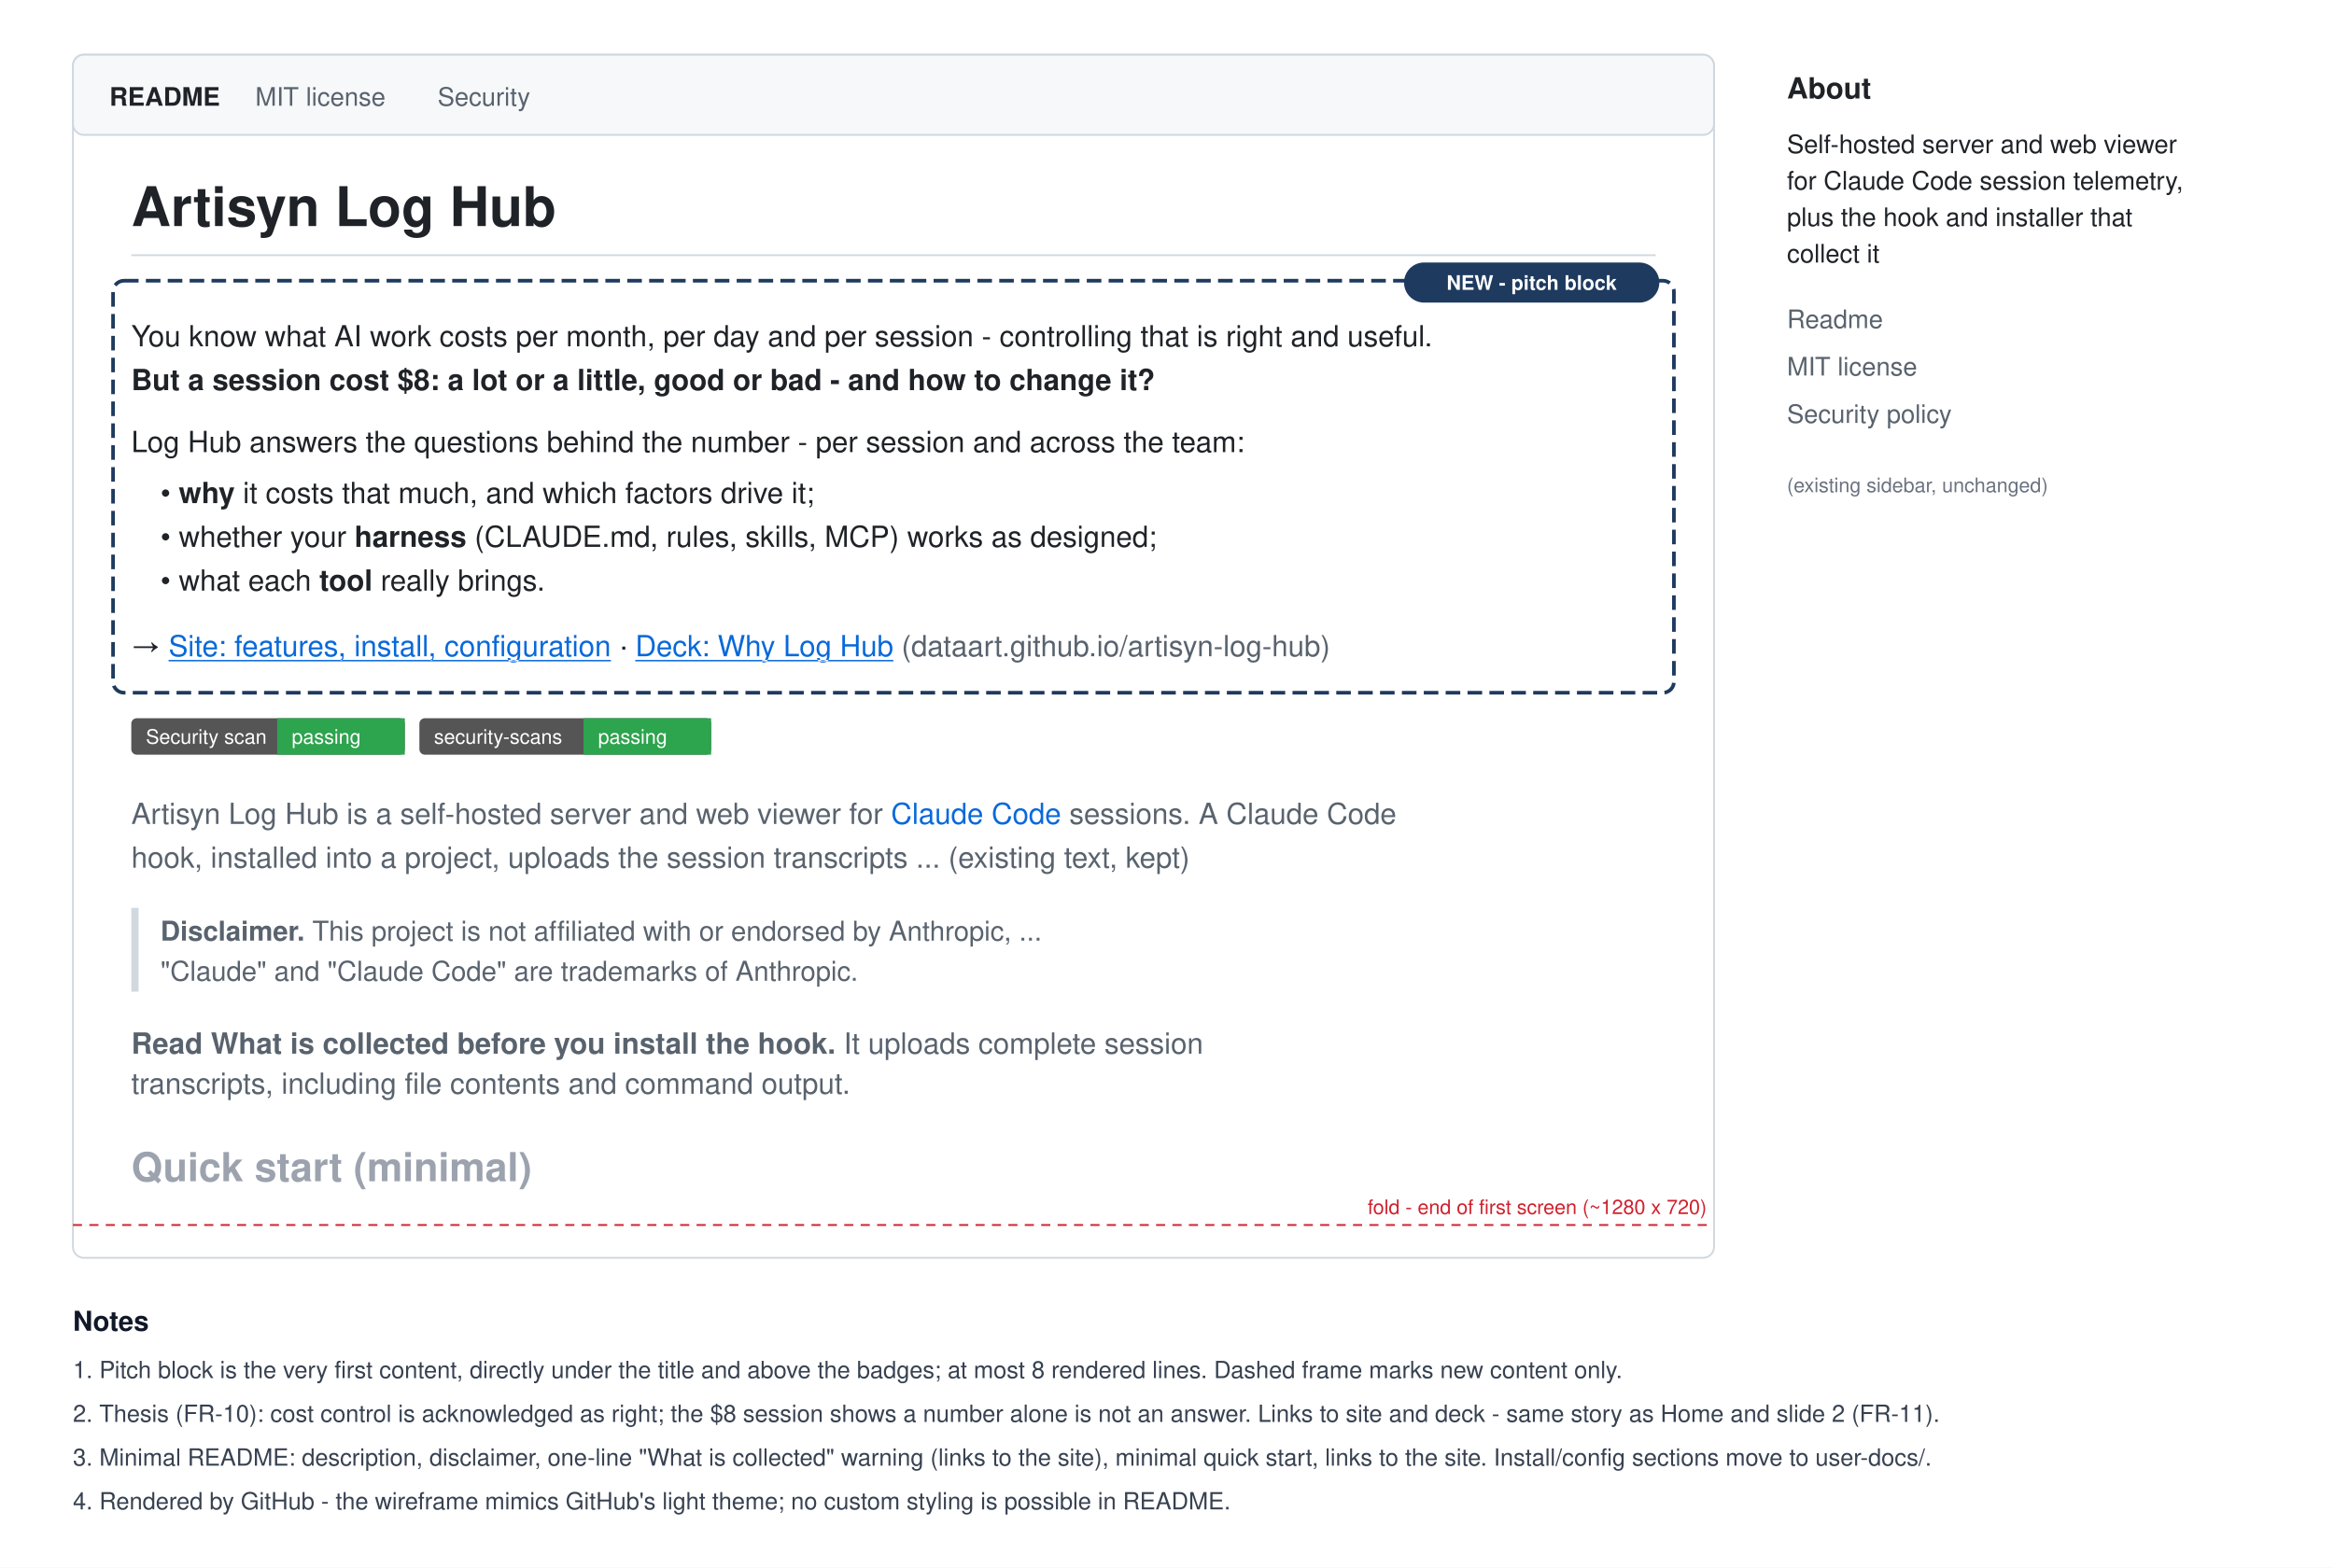
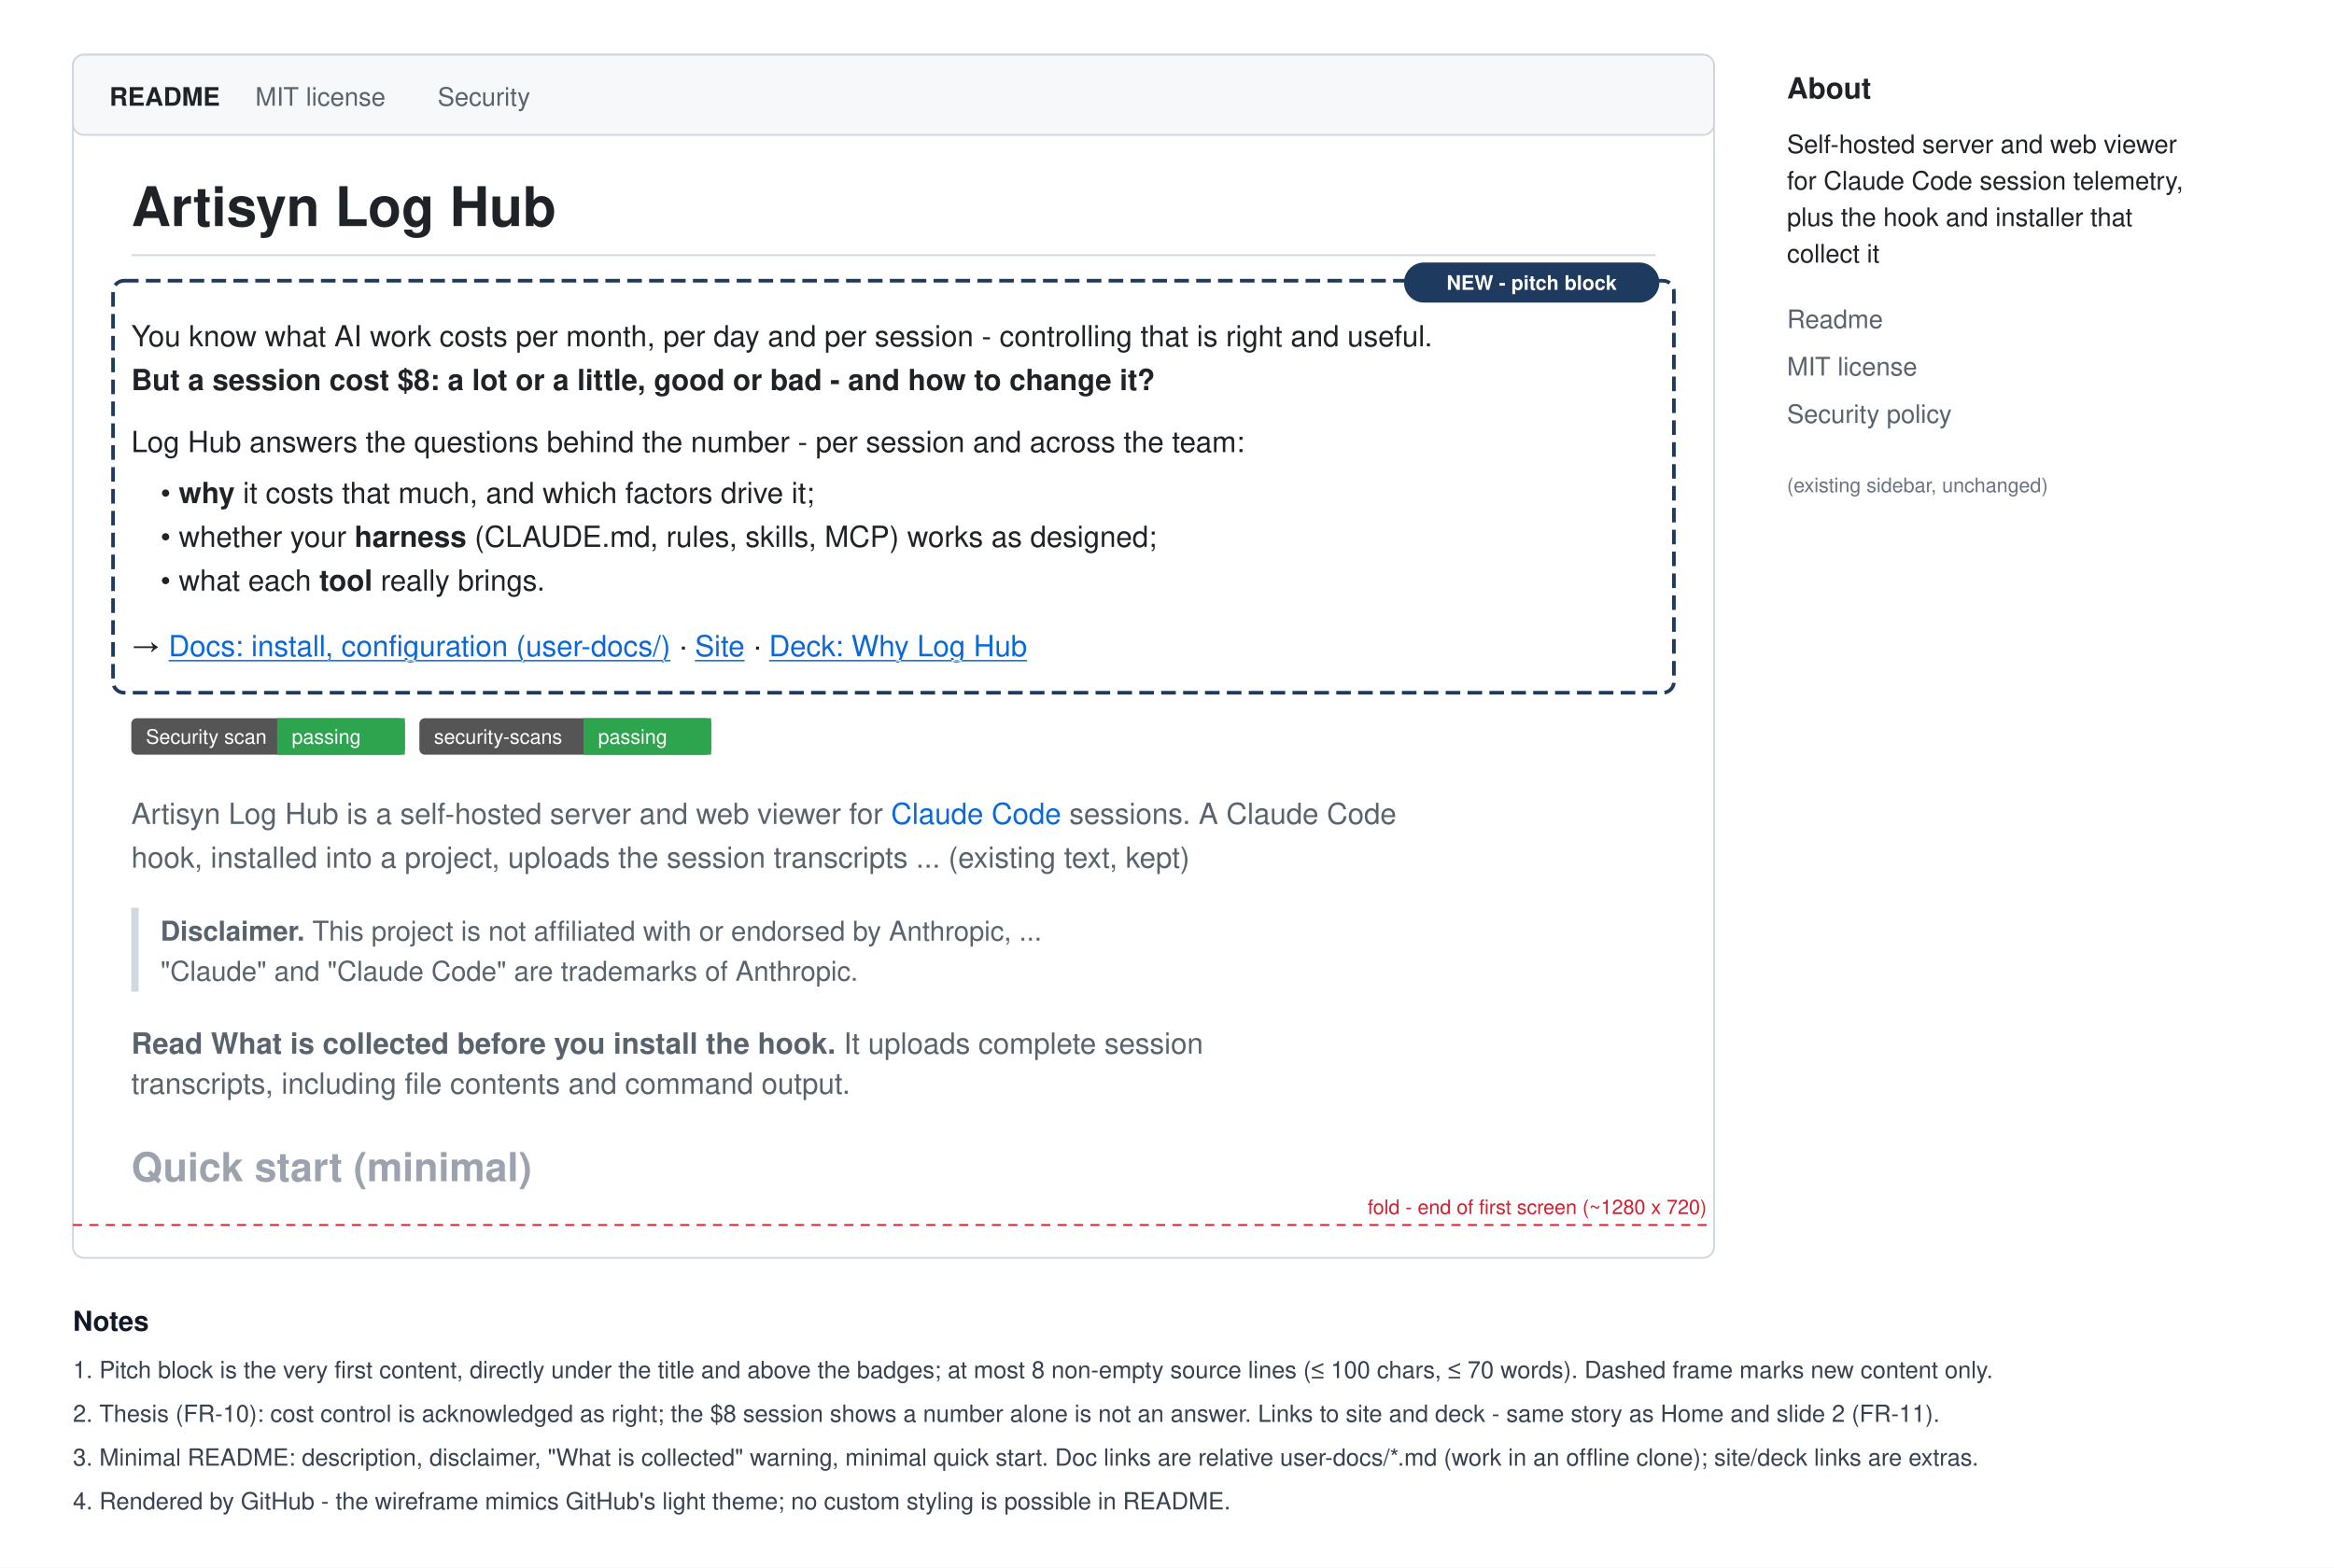
<svg xmlns="http://www.w3.org/2000/svg" width="1280" height="860" viewBox="0 0 1280 860" font-family="-apple-system, Segoe UI, Helvetica, Arial, sans-serif">
  <rect width="1280" height="860" fill="#ffffff" />
  <rect x="40" y="30" width="900" height="660" rx="6" fill="#ffffff" stroke="#d0d7de" />
  <rect x="40" y="30" width="900" height="44" rx="6" fill="#f6f8fa" stroke="#d0d7de" />
  <text x="60" y="58" font-size="14" font-weight="600" fill="#1f2328">README</text>
  <text x="140" y="58" font-size="14" fill="#59636e">MIT license</text>
  <text x="240" y="58" font-size="14" fill="#59636e">Security</text>
  <text x="72" y="124" font-size="30" font-weight="600" fill="#1f2328">Artisyn Log Hub</text>
  <line x1="72" y1="140" x2="908" y2="140" stroke="#d1d9e0" />
  <rect x="62" y="154" width="856" height="226" rx="6" fill="none" stroke="#1e3a5f" stroke-width="2" stroke-dasharray="8 4" />
  <rect x="770" y="144" width="140" height="22" rx="11" fill="#1e3a5f" />
  <text x="840" y="159" font-size="11" font-weight="600" fill="#ffffff" text-anchor="middle">NEW - pitch block</text>
  <text x="72" y="190" font-size="16" fill="#1f2328">You know what AI work costs per month, per day and per session - controlling that is right and useful.</text>
  <text x="72" y="214" font-size="16" font-weight="700" fill="#1f2328">But a session cost $8: a lot or a little, good or bad - and how to change it?</text>
  <text x="72" y="248" font-size="16" fill="#1f2328">Log Hub answers the questions behind the number - per session and across the team:</text>
  <g font-size="16" fill="#1f2328">
    <text x="88" y="276">•  <tspan font-weight="600">why</tspan> it costs that much, and which factors drive it;</text>
    <text x="88" y="300">•  whether your <tspan font-weight="600">harness</tspan> (CLAUDE.md, rules, skills, MCP) works as designed;</text>
    <text x="88" y="324">•  what each <tspan font-weight="600">tool</tspan> really brings.</text>
  </g>
-   <text x="72" y="360" font-size="16" fill="#1f2328">→ <tspan fill="#0969da" text-decoration="underline">Site: features, install, configuration</tspan>  ·  <tspan fill="#0969da" text-decoration="underline">Deck: Why Log Hub</tspan>
-     <tspan fill="#59636e">(dataart.github.io/artisyn-log-hub)</tspan>
+   <text x="72" y="360" font-size="16" fill="#1f2328">→ <tspan fill="#0969da" text-decoration="underline">Docs: install, configuration (user-docs/)</tspan>  ·  <tspan fill="#0969da" text-decoration="underline">Site</tspan>  ·  <tspan fill="#0969da" text-decoration="underline">Deck: Why Log Hub</tspan>
  </text>
  <rect x="72" y="394" width="150" height="20" rx="3" fill="#555" />
  <rect x="152" y="394" width="70" height="20" fill="#2da44e" />
  <text x="80" y="408" font-size="11" fill="#fff">Security scan</text>
  <text x="160" y="408" font-size="11" fill="#fff">passing</text>
  <rect x="230" y="394" width="160" height="20" rx="3" fill="#555" />
  <rect x="320" y="394" width="70" height="20" fill="#2da44e" />
  <text x="238" y="408" font-size="11" fill="#fff">security-scans</text>
  <text x="328" y="408" font-size="11" fill="#fff">passing</text>
  <text x="72" y="452" font-size="16" fill="#59636e">Artisyn Log Hub is a self-hosted server and web viewer for <tspan fill="#0969da">Claude Code</tspan> sessions. A Claude Code</text>
  <text x="72" y="476" font-size="16" fill="#59636e">hook, installed into a project, uploads the session transcripts ... (existing text, kept)</text>
  <rect x="72" y="498" width="4" height="46" fill="#d1d9e0" />
  <text x="88" y="516" font-size="15" fill="#59636e">
    <tspan font-weight="700">Disclaimer.</tspan> This project is not affiliated with or endorsed by Anthropic, ...</text>
  <text x="88" y="538" font-size="15" fill="#59636e">"Claude" and "Claude Code" are trademarks of Anthropic.</text>
  <text x="72" y="578" font-size="16" fill="#59636e">
    <tspan font-weight="700">Read What is collected before you install the hook.</tspan> It uploads complete session</text>
  <text x="72" y="600" font-size="16" fill="#59636e">transcripts, including file contents and command output.</text>
  <text x="72" y="648" font-size="22" font-weight="600" fill="#9ca3af">Quick start (minimal)</text>
  <line x1="40" y1="672" x2="940" y2="672" stroke="#cf222e" stroke-dasharray="5 4" />
  <text x="936" y="666" font-size="11" fill="#cf222e" text-anchor="end">fold - end of first screen (~1280 x 720)</text>
  <text x="980" y="54" font-size="16" font-weight="600" fill="#1f2328">About</text>
  <text x="980" y="84" font-size="14" fill="#1f2328">Self-hosted server and web viewer</text>
  <text x="980" y="104" font-size="14" fill="#1f2328">for Claude Code session telemetry,</text>
  <text x="980" y="124" font-size="14" fill="#1f2328">plus the hook and installer that</text>
  <text x="980" y="144" font-size="14" fill="#1f2328">collect it</text>
  <text x="980" y="180" font-size="14" fill="#59636e">Readme</text>
  <text x="980" y="206" font-size="14" fill="#59636e">MIT license</text>
  <text x="980" y="232" font-size="14" fill="#59636e">Security policy</text>
  <text x="980" y="270" font-size="11" fill="#6b7280">(existing sidebar, unchanged)</text>
  <g transform="translate(40,730)" font-size="13" fill="#374151">
    <text font-size="15" font-weight="600" fill="#111827">Notes</text>
-     <text y="26">1. Pitch block is the very first content, directly under the title and above the badges; at most 8 rendered lines. Dashed frame marks new content only.</text>
+     <text y="26">1. Pitch block is the very first content, directly under the title and above the badges; at most 8 non-empty source lines (≤ 100 chars, ≤ 70 words). Dashed frame marks new content only.</text>
    <text y="50">2. Thesis (FR-10): cost control is acknowledged as right; the $8 session shows a number alone is not an answer. Links to site and deck - same story as Home and slide 2 (FR-11).</text>
-     <text y="74">3. Minimal README: description, disclaimer, one-line "What is collected" warning (links to the site), minimal quick start, links to the site. Install/config sections move to user-docs/.</text>
+     <text y="74">3. Minimal README: description, disclaimer, "What is collected" warning, minimal quick start. Doc links are relative user-docs/*.md (work in an offline clone); site/deck links are extras.</text>
    <text y="98">4. Rendered by GitHub - the wireframe mimics GitHub's light theme; no custom styling is possible in README.</text>
  </g>
</svg>
